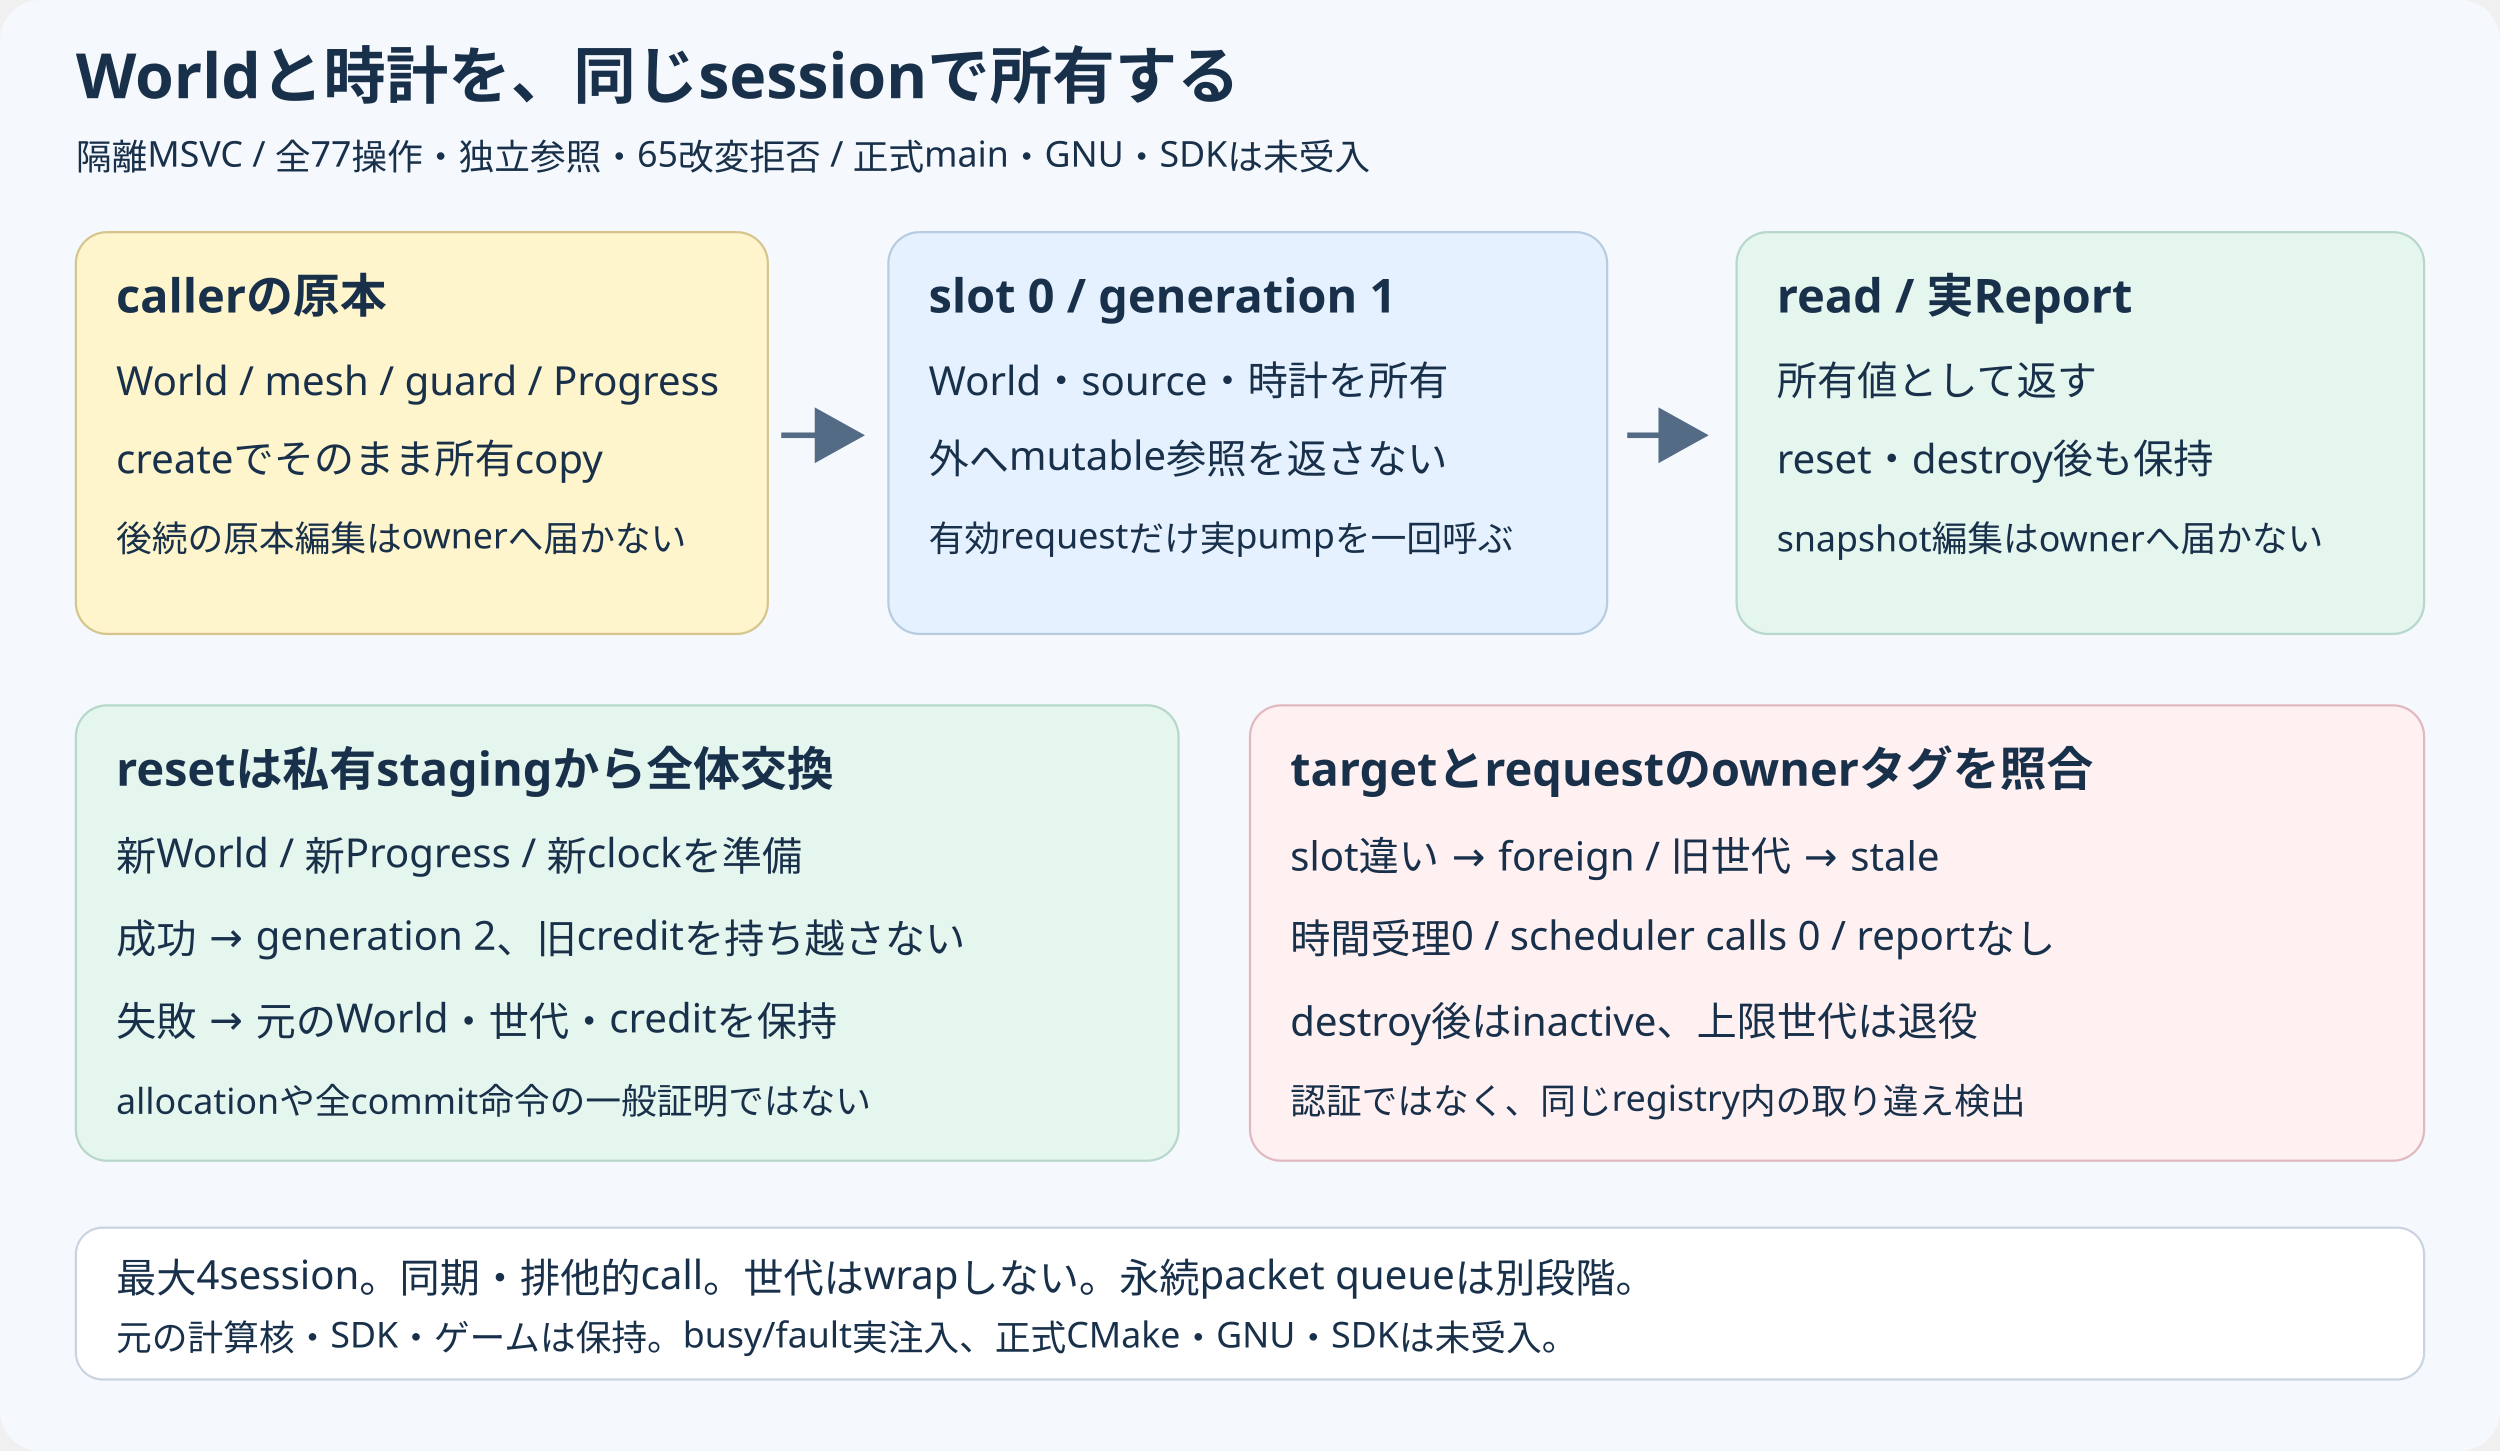
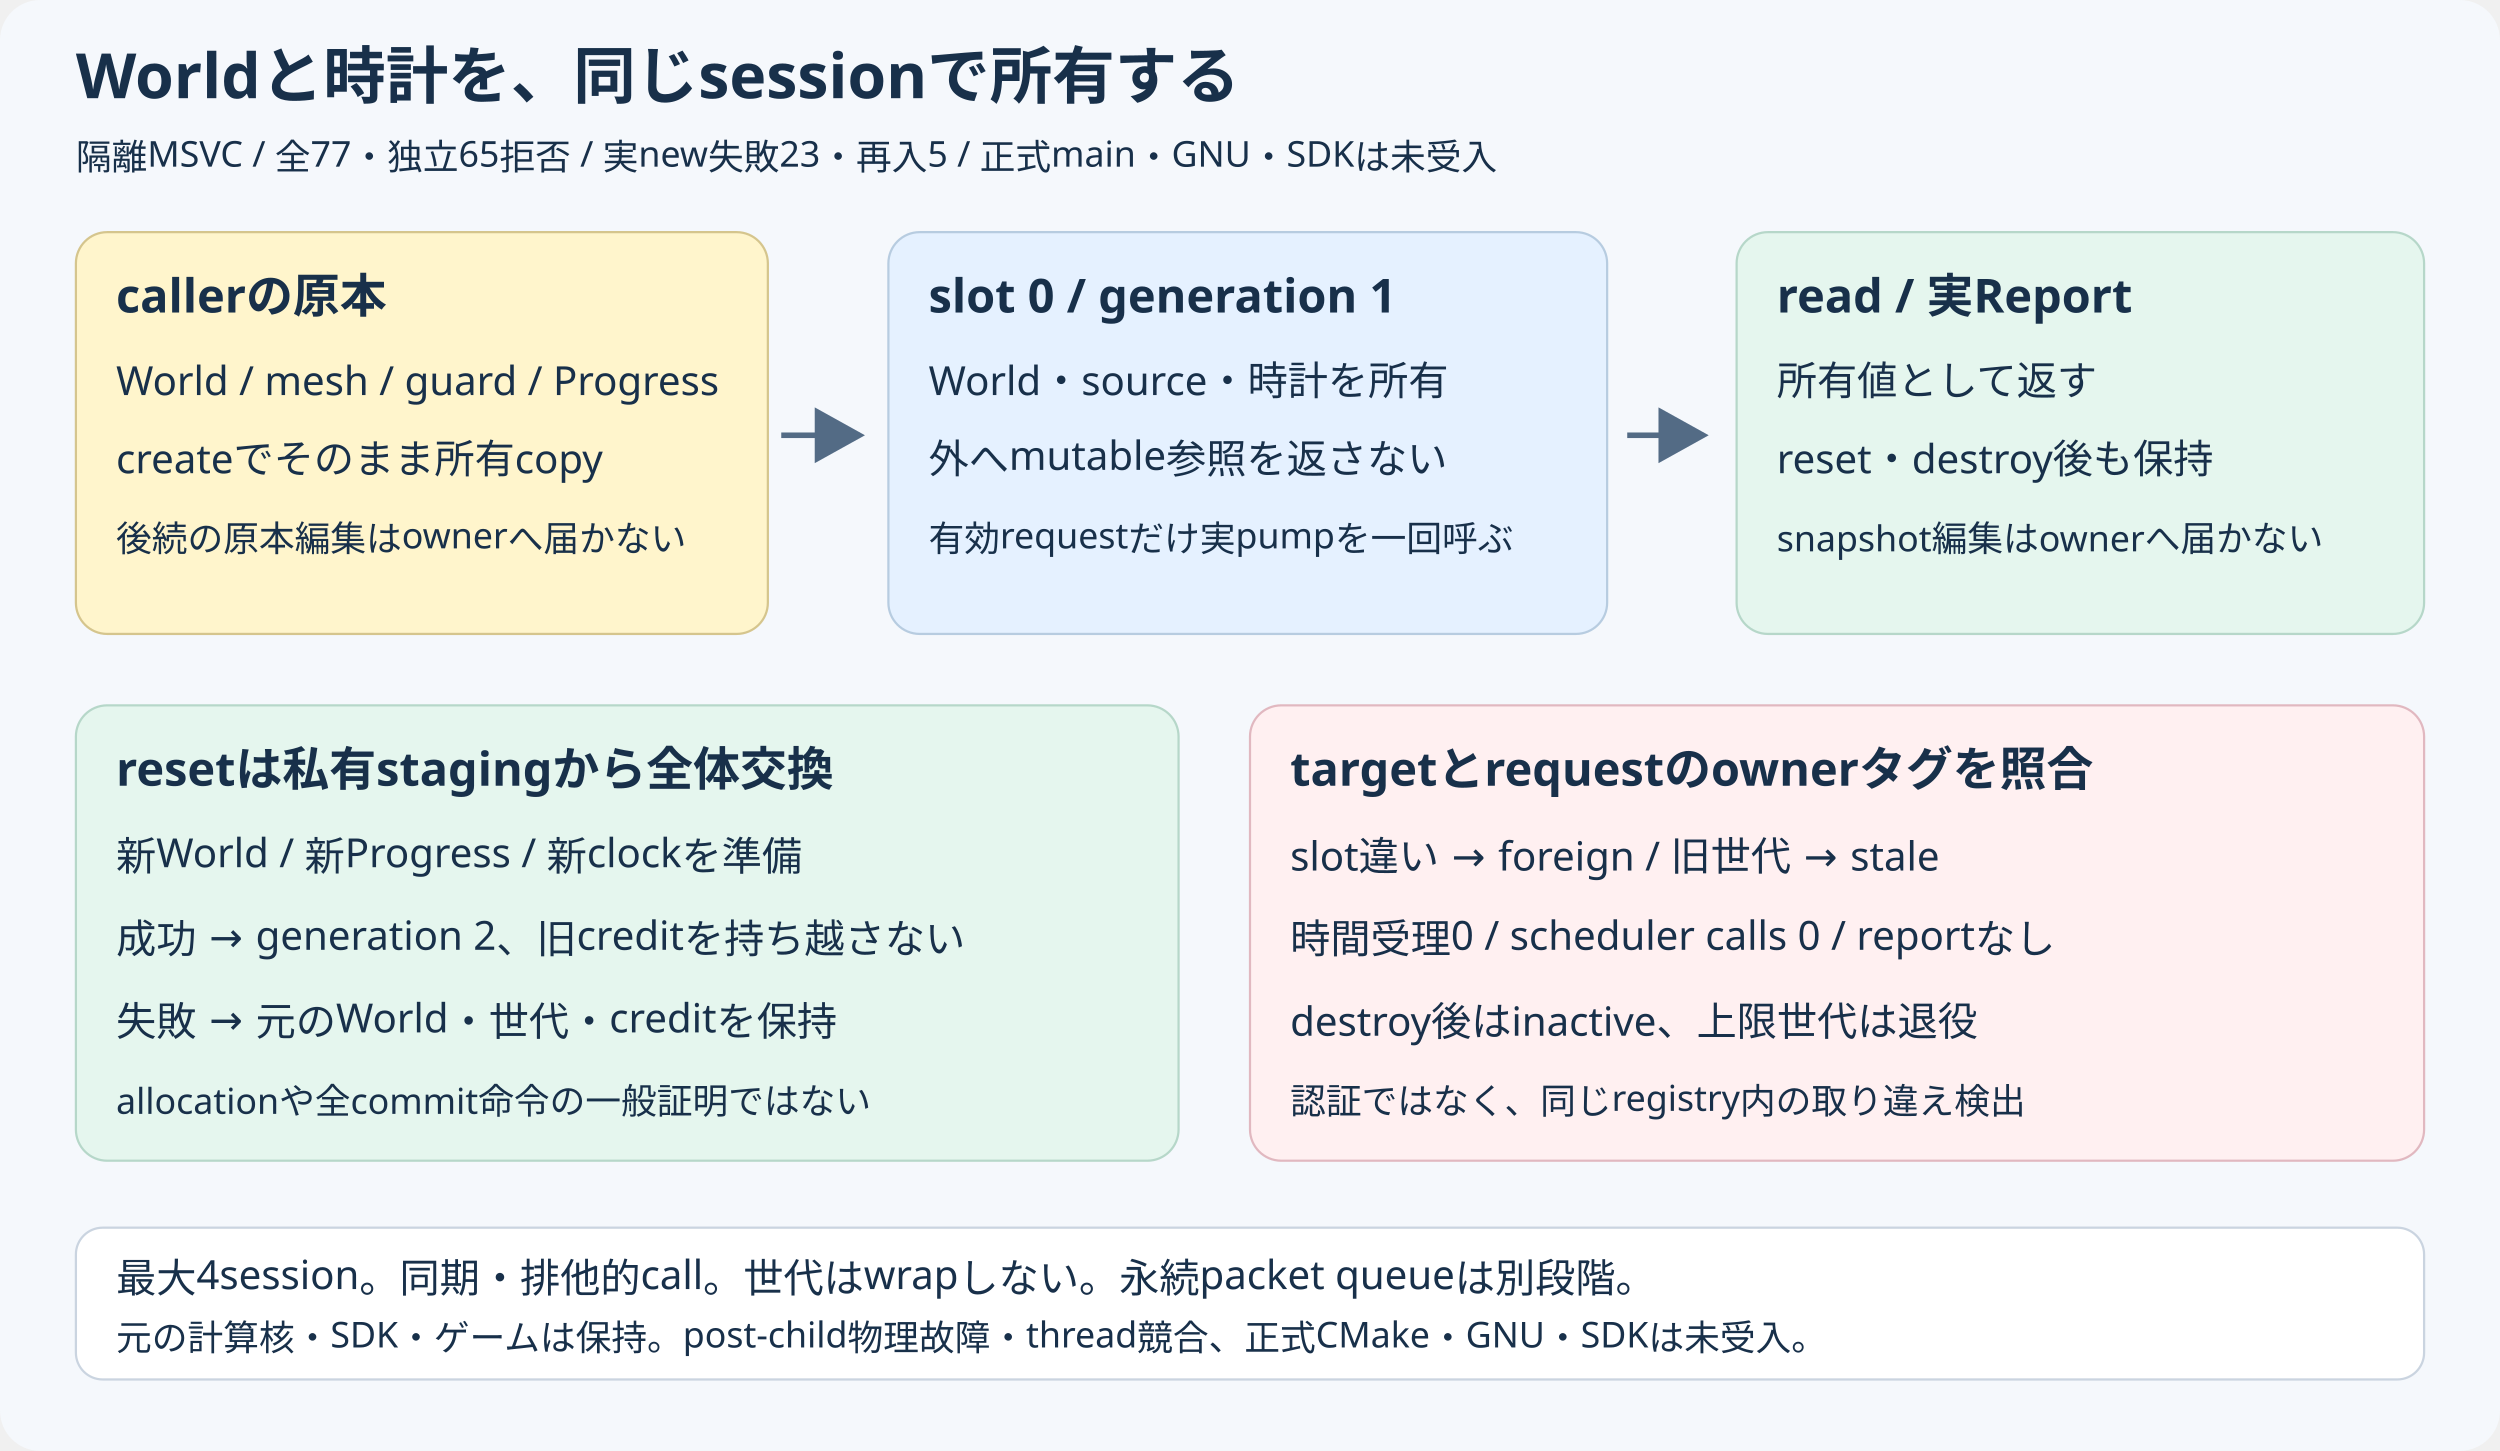
<svg xmlns="http://www.w3.org/2000/svg" width="1120" height="650" viewBox="0 0 1120 650" role="img" aria-labelledby="title desc">
  <defs>
    <marker id="arrow" markerWidth="10" markerHeight="10" refX="8" refY="5" orient="auto">
      <path d="M0 0L9 5L0 10Z" fill="#536b85" />
    </marker>
  </defs>
  <style>text{font-family:system-ui,'Yu Gothic',Meiryo,sans-serif;fill:#18304a}.title{font-size:28px;font-weight:700}.head{font-size:21px;font-weight:700}.body{font-size:18px}.small{font-size:16px}.line{fill:none;stroke:#536b85;stroke-width:2.5;marker-end:url(#arrow)}</style>
  <rect width="1120" height="650" rx="18" fill="#f5f8fc" />
  <text x="34" y="44" class="title">Worldと時計を、同じsessionで所有する</text>
-   <text x="34" y="76" class="small">隔離MSVC / 全77操作・独立参照・65改変拒否 / 正式main・GNU・SDKは未受入</text>
+   <text x="34" y="76" class="small">隔離MSVC / 全77・独立65拒否 / 実new失敗23・再入5 / 正式main・GNU・SDKは未受入</text>
  <rect x="34" y="104" width="310" height="180" rx="14" fill="#fff5cc" stroke="#d5c58d" />
  <text x="52" y="140" class="head">callerの原本</text>
  <text x="52" y="177" class="body">World / mesh / guard / Progress</text>
  <text x="52" y="212" class="body">createでそのまま所有copy</text>
  <text x="52" y="247" class="small">後続の原本編集はownerへ届かない</text>
  <path d="M350 195H385" class="line" />
  <rect x="398" y="104" width="322" height="180" rx="14" fill="#e5f1ff" stroke="#b7cce0" />
  <text x="416" y="140" class="head">slot 0 / generation 1</text>
  <text x="416" y="177" class="body">World・source・時計を所有</text>
  <text x="416" y="212" class="body">外へmutable参照を返さない</text>
  <text x="416" y="247" class="small">有効requestだけ実pumpを一回呼ぶ</text>
  <path d="M729 195H763" class="line" />
  <rect x="778" y="104" width="308" height="180" rx="14" fill="#e5f6ee" stroke="#b6d7c9" />
  <text x="796" y="140" class="head">read / 実Report</text>
  <text x="796" y="177" class="body">所有値として返す</text>
  <text x="796" y="212" class="body">reset・destroy後も保持</text>
  <text x="796" y="247" class="small">snapshot編集はownerへ届かない</text>
  <rect x="34" y="316" width="494" height="204" rx="14" fill="#e5f6ee" stroke="#b6d7c9" />
  <text x="52" y="352" class="head">resetは私有stagingから全体交換</text>
  <text x="52" y="390" class="body">新World / 新Progress / 新clockを準備</text>
  <text x="52" y="427" class="body">成功 → generation 2、旧creditを持ち越さない</text>
  <text x="52" y="464" class="body">失敗 → 元のWorld・世代・creditを保持</text>
  <text x="52" y="499" class="small">allocationや全commit命令の一般証明ではない</text>
  <rect x="560" y="316" width="526" height="204" rx="14" fill="#fff0f1" stroke="#e1b8c0" />
  <text x="578" y="352" class="head">targetとrequestのownerタグを照合</text>
  <text x="578" y="390" class="body">slot違い → foreign / 旧世代 → stale</text>
  <text x="578" y="427" class="body">時間受理0 / scheduler calls 0 / reportなし</text>
  <text x="578" y="464" class="body">destroy後はinactive、上限世代は退役</text>
  <text x="578" y="499" class="small">認証ではなく、同じregistry内の取り違え検出</text>
  <rect x="34" y="550" width="1052" height="68" rx="12" fill="#fff" stroke="#cad4e0" />
  <text x="52" y="579" class="body">最大4session。同期・排他的call。世代はwrapしない。永続packet queueは別段階。</text>
-   <text x="52" y="605" class="small">元の計算核・SDK・ゲームは保持。busy/fault実注入、正式CMake・GNU・SDKは未受入。</text>
+   <text x="52" y="605" class="small">元の計算核・SDK・ゲームは保持。post-child物理故障・thread競合、正式CMake・GNU・SDKは未受入。</text>
</svg>
